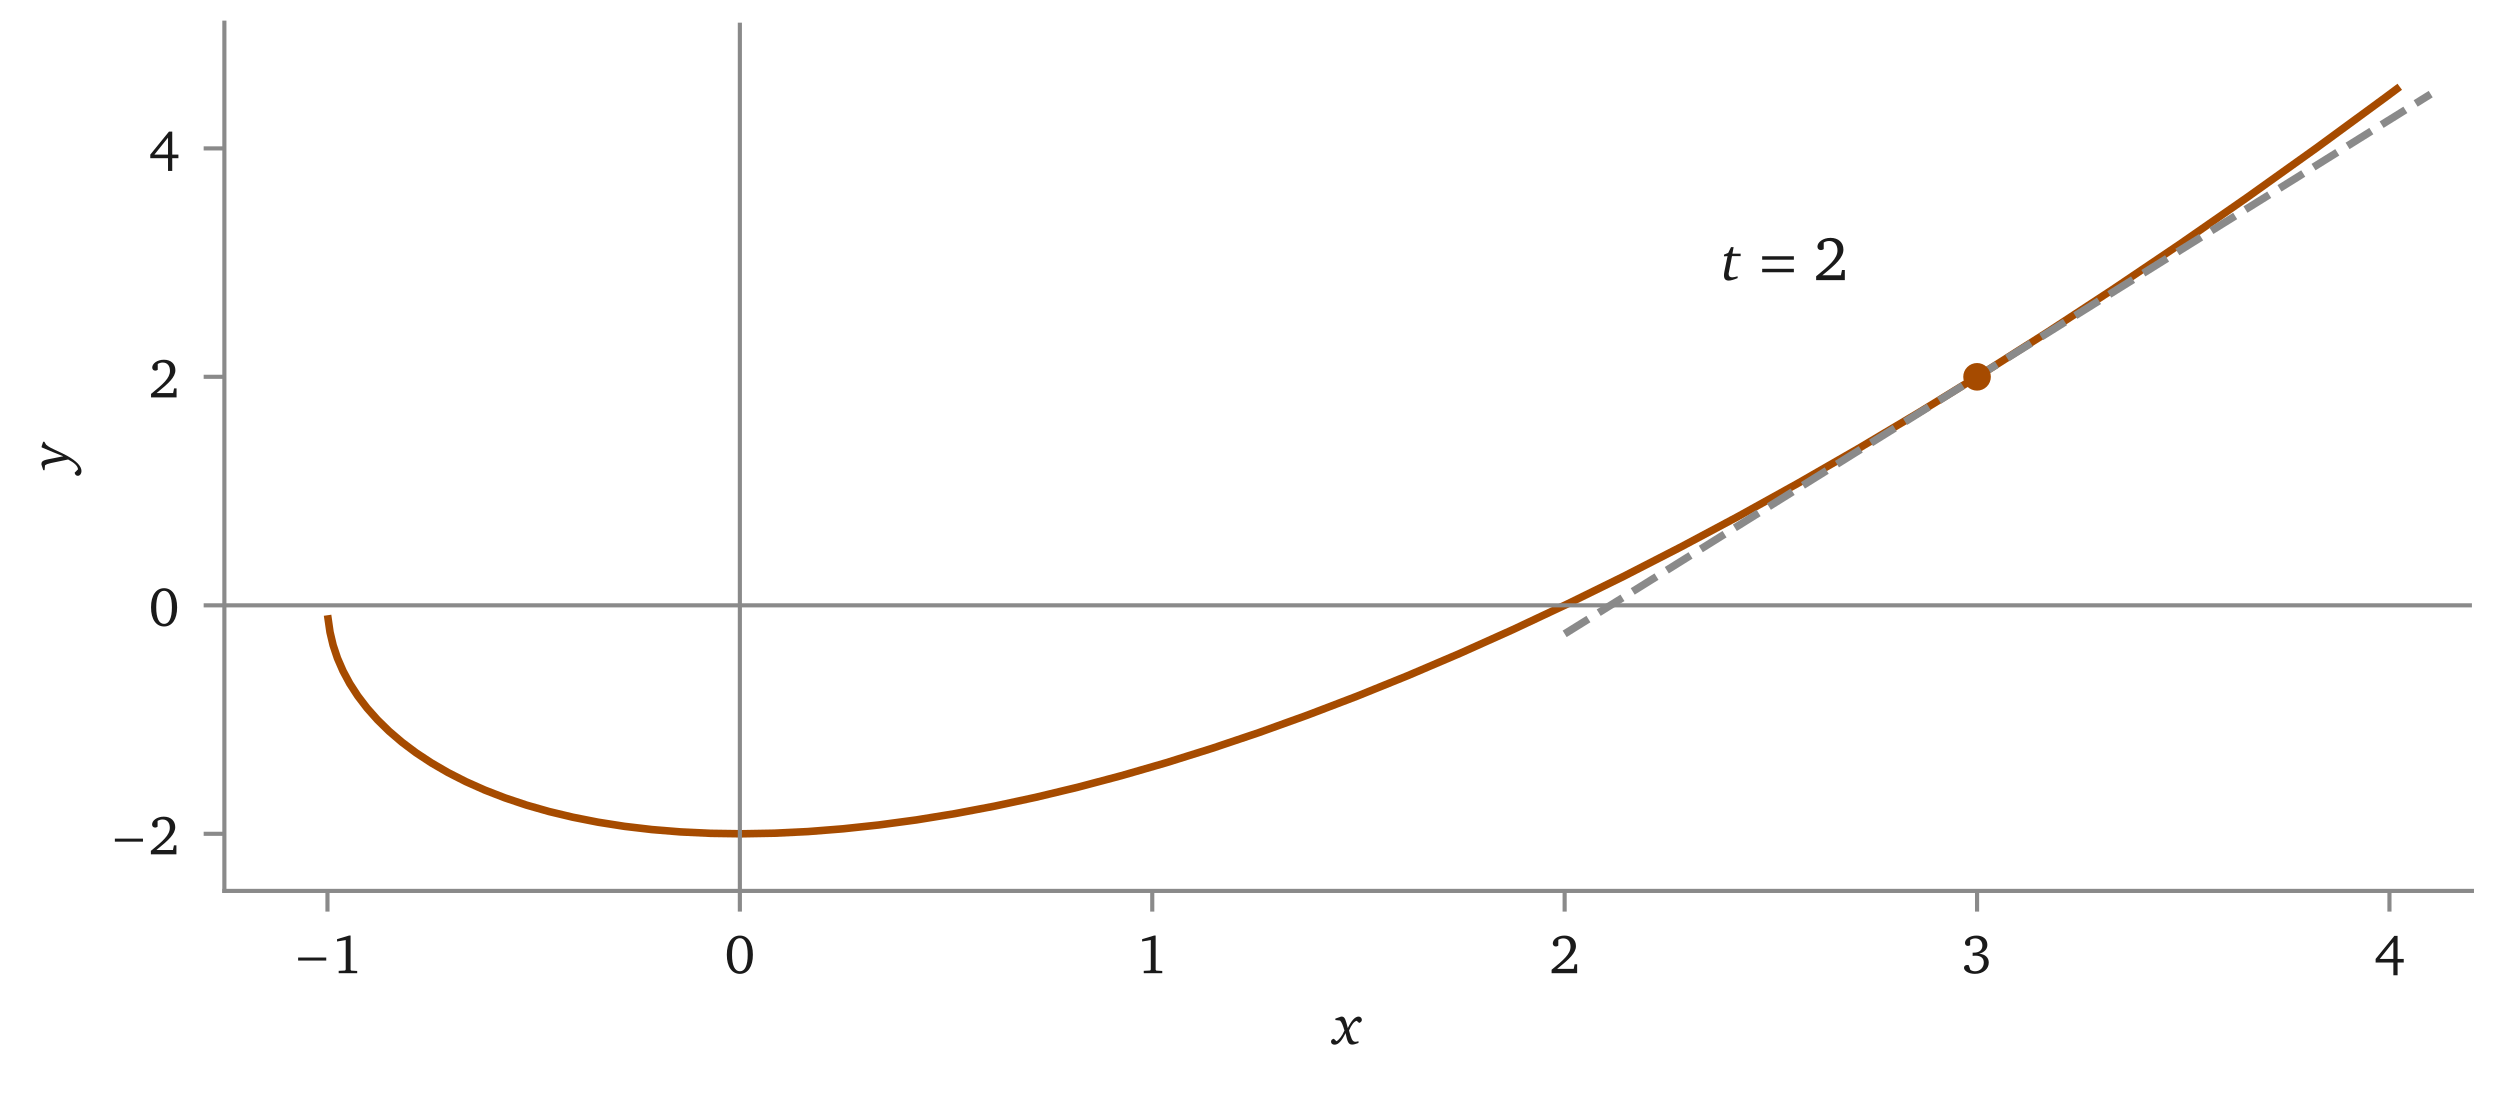
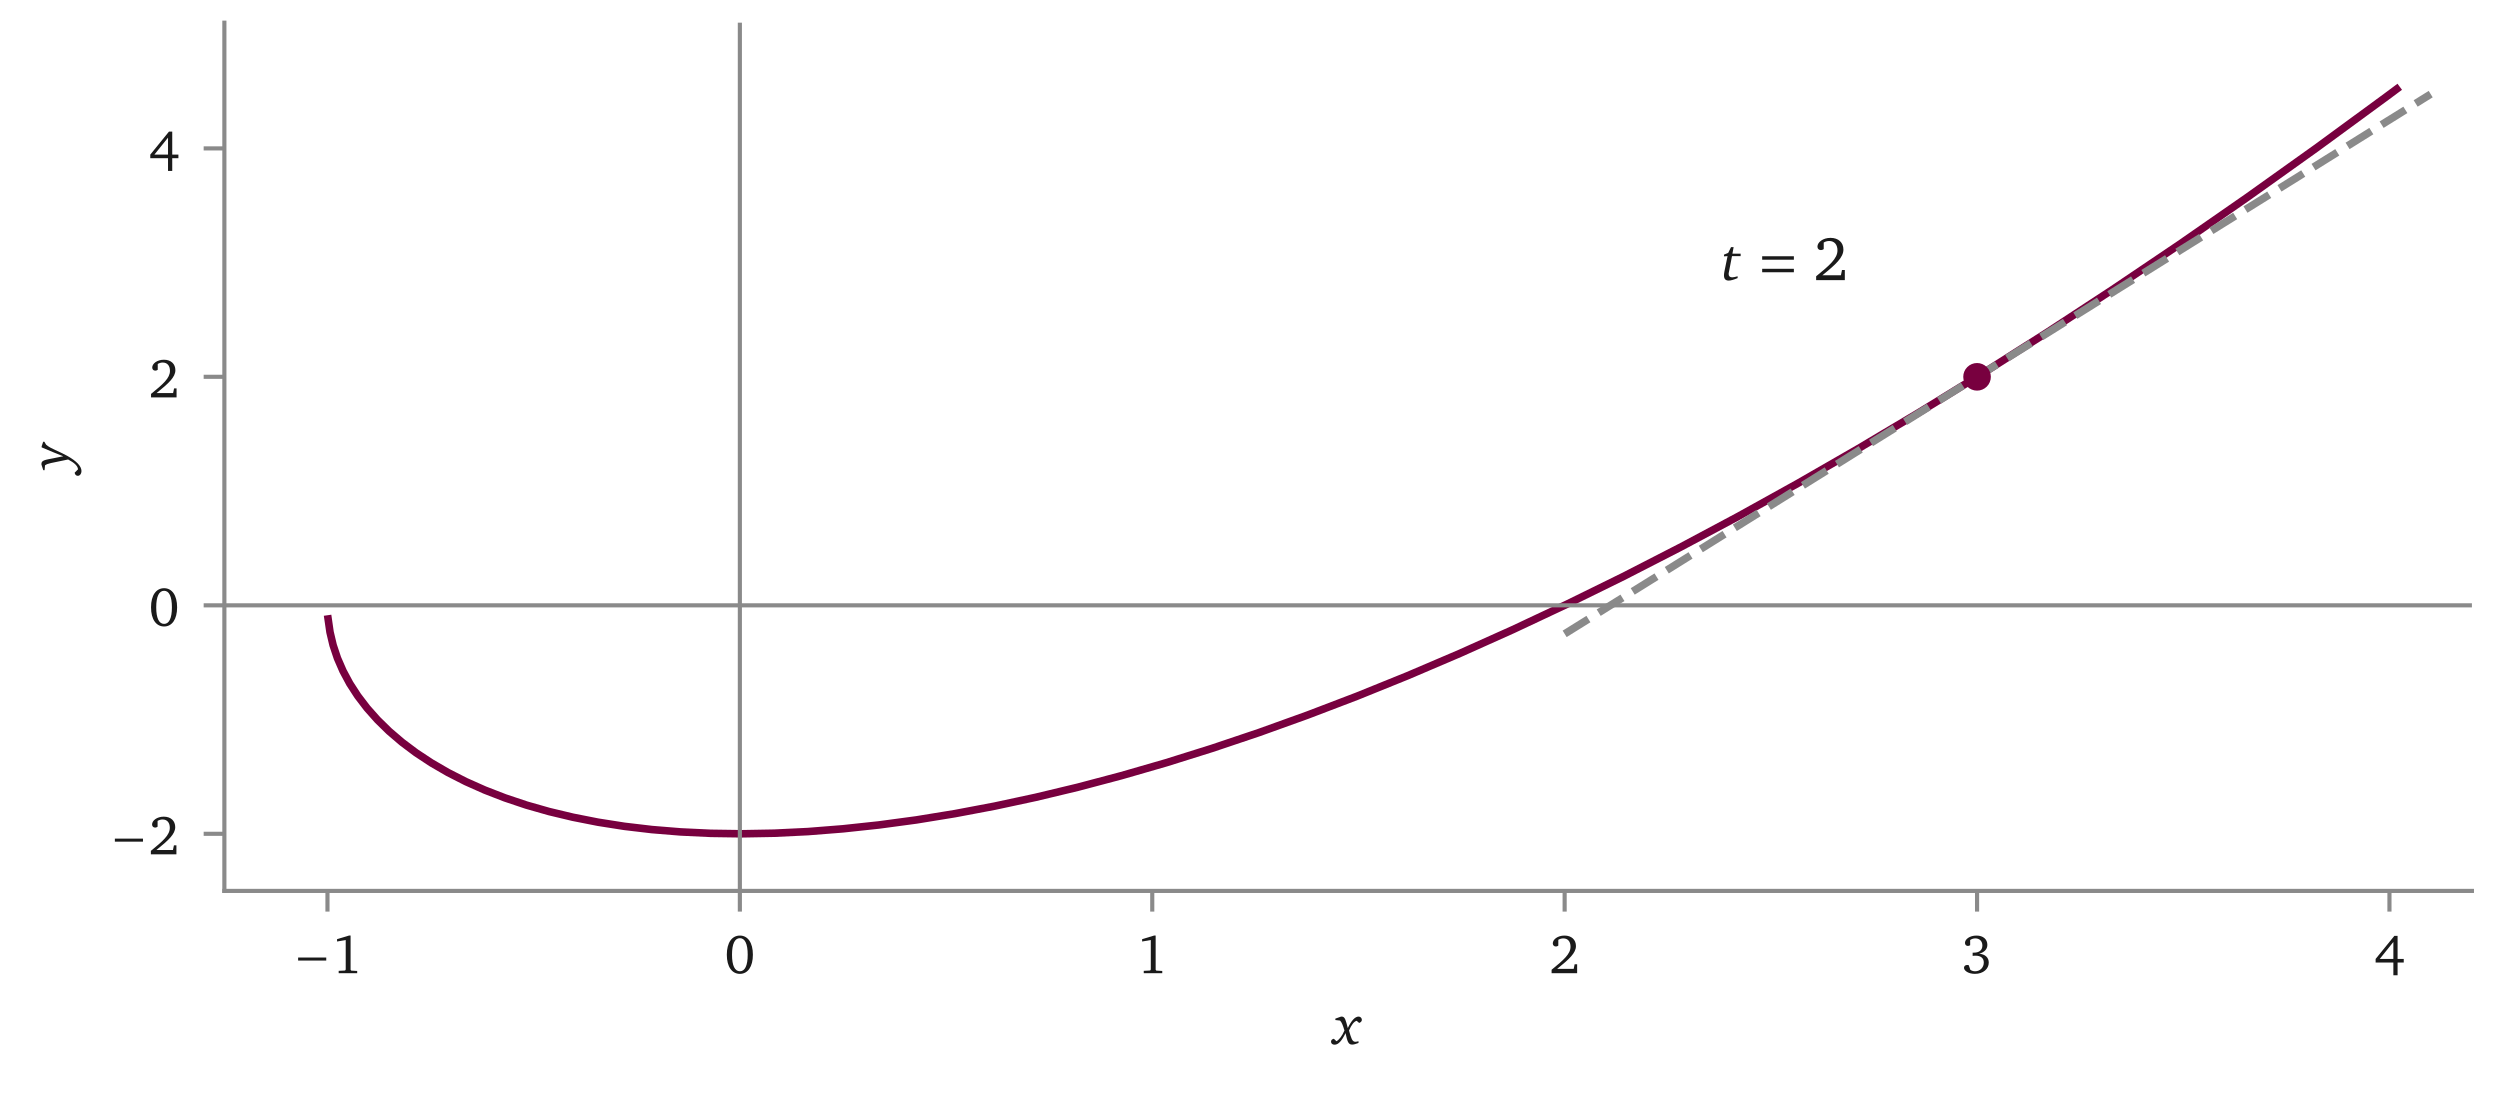
<svg xmlns="http://www.w3.org/2000/svg" xmlns:xlink="http://www.w3.org/1999/xlink" width="361.08pt" height="158.875pt" viewBox="0 0 361.08 158.875" version="1.2">
  <defs>
    <g>
      <symbol overflow="visible" id="glyph0-0">
        <path style="stroke:none;" d="" />
      </symbol>
      <symbol overflow="visible" id="glyph0-1">
        <path style="stroke:none;" d="M 4.562 -1.828 L 4.562 -2.266 L 0.5 -2.266 L 0.5 -1.828 Z M 4.562 -1.828 " />
      </symbol>
      <symbol overflow="visible" id="glyph1-0">
        <path style="stroke:none;" d="M 0.391 0 L 3.578 0 L 3.578 -4.234 L 0.391 -4.234 Z M 0.797 -0.391 L 0.797 -3.844 L 3.188 -3.844 L 3.188 -0.391 Z M 0.797 -0.391 " />
      </symbol>
      <symbol overflow="visible" id="glyph1-1">
        <path style="stroke:none;" d="M 2.469 -5.438 L 0.75 -4.922 L 0.75 -4.578 L 2 -4.797 L 2 -0.531 L 1.906 -0.391 L 0.984 -0.344 L 0.984 0 L 3.656 0 L 3.656 -0.328 L 2.797 -0.375 L 2.703 -0.5 L 2.703 -5.438 Z M 2.469 -5.438 " />
      </symbol>
      <symbol overflow="visible" id="glyph1-2">
        <path style="stroke:none;" d="M 2.219 -5.438 C 1.078 -5.438 0.328 -4.438 0.328 -2.672 C 0.328 -0.922 1.078 0.094 2.219 0.094 C 3.344 0.094 4.094 -0.922 4.094 -2.672 C 4.094 -4.438 3.344 -5.438 2.219 -5.438 Z M 2.219 -5.062 C 2.938 -5.062 3.344 -4.25 3.344 -2.672 C 3.344 -1.094 2.938 -0.281 2.219 -0.281 C 1.484 -0.281 1.078 -1.094 1.078 -2.672 C 1.078 -4.25 1.484 -5.062 2.219 -5.062 Z M 2.219 -5.062 " />
      </symbol>
      <symbol overflow="visible" id="glyph1-3">
        <path style="stroke:none;" d="M 1.125 -0.625 C 2.875 -2.031 3.844 -2.922 3.844 -3.922 C 3.844 -4.828 3.219 -5.438 2.188 -5.438 C 1.203 -5.438 0.5 -4.875 0.5 -4.312 C 0.5 -4.047 0.672 -3.859 0.953 -3.859 C 1.078 -3.859 1.188 -3.906 1.297 -3.984 L 1.297 -4.828 C 1.547 -4.969 1.781 -5.031 2.016 -5.031 C 2.672 -5.031 3.062 -4.578 3.062 -3.828 C 3.062 -2.781 2.078 -1.922 0.328 -0.5 L 0.328 0 L 4.016 0 L 4.016 -1.297 L 3.656 -1.297 L 3.516 -0.625 Z M 1.125 -0.625 " />
      </symbol>
      <symbol overflow="visible" id="glyph1-4">
        <path style="stroke:none;" d="M 2.516 -2.812 C 3.297 -3.031 3.703 -3.484 3.703 -4.094 C 3.703 -4.906 3.094 -5.438 2.141 -5.438 C 1.141 -5.438 0.469 -4.906 0.469 -4.375 C 0.469 -4.125 0.641 -3.938 0.891 -3.938 C 1.016 -3.938 1.125 -3.984 1.219 -4.047 L 1.219 -4.797 C 1.453 -4.953 1.688 -5.031 1.969 -5.031 C 2.578 -5.031 2.984 -4.625 2.984 -4 C 2.984 -3.344 2.547 -2.969 1.75 -2.969 C 1.688 -2.969 1.641 -2.969 1.578 -2.969 L 1.578 -2.5 C 1.734 -2.531 1.875 -2.531 2 -2.531 C 2.766 -2.531 3.188 -2.172 3.188 -1.547 C 3.188 -0.828 2.656 -0.281 1.938 -0.281 C 1.688 -0.281 1.469 -0.344 1.25 -0.484 L 1.016 -1.156 C 0.922 -1.188 0.844 -1.188 0.766 -1.188 C 0.516 -1.188 0.328 -1.016 0.328 -0.781 C 0.328 -0.375 0.953 0.094 1.906 0.094 C 3.125 0.094 3.906 -0.641 3.906 -1.531 C 3.906 -2.25 3.406 -2.75 2.516 -2.812 Z M 2.516 -2.812 " />
      </symbol>
      <symbol overflow="visible" id="glyph1-5">
        <path style="stroke:none;" d="M 2.922 -5.391 L 0.219 -2.062 L 0.219 -1.547 L 2.781 -1.547 L 2.781 0.297 L 3.391 0.297 L 3.391 -1.547 L 4.281 -1.547 L 4.281 -2.062 L 3.391 -2.062 L 3.391 -5.391 Z M 2.781 -4.516 L 2.781 -2.062 L 0.812 -2.062 Z M 2.781 -4.516 " />
      </symbol>
      <symbol overflow="visible" id="glyph2-0">
        <path style="stroke:none;" d="" />
      </symbol>
      <symbol overflow="visible" id="glyph2-1">
        <path style="stroke:none;" d="M 1.062 -4 L 0.234 -3.703 L 0.234 -3.5 L 0.906 -3.422 C 1.141 -3.219 1.328 -2.734 1.547 -1.984 C 1.203 -1.172 0.766 -0.641 0.391 -0.438 L 0.016 -0.797 C -0.234 -0.75 -0.391 -0.594 -0.391 -0.375 C -0.391 -0.109 -0.188 0.062 0.125 0.062 C 0.672 0.062 1.156 -0.484 1.703 -1.609 C 1.969 -0.438 2.078 0.047 2.656 0.047 C 2.875 0.047 3.188 -0.031 3.578 -0.188 L 3.578 -0.438 C 3.375 -0.391 3.234 -0.359 3.141 -0.359 C 2.641 -0.359 2.531 -0.875 2.203 -1.984 C 2.562 -2.828 2.938 -3.297 3.312 -3.391 L 3.672 -3.078 C 3.922 -3.172 4.062 -3.328 4.062 -3.531 C 4.062 -3.781 3.859 -4 3.594 -4 C 3.078 -4 2.562 -3.438 2.031 -2.344 C 1.734 -3.453 1.641 -4 1.156 -4 C 1.125 -4 1.094 -4 1.062 -4 Z M 1.062 -4 " />
      </symbol>
      <symbol overflow="visible" id="glyph2-2">
        <path style="stroke:none;" d="M 1.375 -4.766 L 0.969 -3.938 L 0.359 -3.688 L 0.359 -3.438 L 0.875 -3.469 L 0.422 -1.25 C 0.375 -1.016 0.359 -0.828 0.359 -0.688 C 0.359 -0.188 0.578 0.062 1.047 0.062 C 1.344 0.062 1.766 -0.062 2.328 -0.297 L 2.328 -0.562 C 2 -0.469 1.734 -0.406 1.547 -0.406 C 1.203 -0.406 1.031 -0.578 1.031 -0.906 C 1.031 -1 1.062 -1.125 1.094 -1.281 L 1.516 -3.469 L 2.766 -3.469 L 2.766 -3.828 L 1.578 -3.828 L 1.75 -4.766 Z M 1.375 -4.766 " />
      </symbol>
      <symbol overflow="visible" id="glyph3-0">
        <path style="stroke:none;" d="" />
      </symbol>
      <symbol overflow="visible" id="glyph3-1">
        <path style="stroke:none;" d="M -4 -0.688 L -3.734 0.125 L -3.547 0.125 L -3.484 -0.578 C -3.297 -0.719 -3.016 -0.828 -2.641 -0.906 L -0.156 -1.422 L -0.172 -1.438 C 0.75 -0.953 1.25 -0.5 1.281 0 L 0.797 0.484 C 0.828 0.75 1.016 0.938 1.25 0.938 C 1.547 0.938 1.781 0.641 1.781 0.234 C 1.781 -0.438 1.094 -1.188 -0.281 -1.953 C -1.516 -2.641 -2.656 -2.969 -3.328 -3.562 L -3.578 -3.984 L -3.75 -3.984 L -3.969 -3.328 L -3.969 -3.172 C -2.766 -2.656 -1.719 -2.234 -0.844 -1.891 L -2.234 -1.609 C -3.438 -1.375 -4 -1.312 -4 -0.797 C -4 -0.75 -4 -0.719 -4 -0.688 Z M -4 -0.688 " />
      </symbol>
      <symbol overflow="visible" id="glyph4-0">
        <path style="stroke:none;" d="" />
      </symbol>
      <symbol overflow="visible" id="glyph4-1">
        <path style="stroke:none;" d="M 4.938 -2.953 L 4.938 -3.453 L 0.359 -3.453 L 0.359 -2.953 Z M 4.938 -1.141 L 4.938 -1.641 L 0.359 -1.641 L 0.359 -1.141 Z M 4.938 -1.141 " />
      </symbol>
      <symbol overflow="visible" id="glyph5-0">
        <path style="stroke:none;" d="M 0.453 0 L 4.016 0 L 4.016 -4.766 L 0.453 -4.766 Z M 0.891 -0.453 L 0.891 -4.312 L 3.578 -4.312 L 3.578 -0.453 Z M 0.891 -0.453 " />
      </symbol>
      <symbol overflow="visible" id="glyph5-1">
        <path style="stroke:none;" d="M 1.266 -0.703 C 3.234 -2.281 4.312 -3.281 4.312 -4.422 C 4.312 -5.422 3.609 -6.109 2.453 -6.109 C 1.344 -6.109 0.562 -5.469 0.562 -4.844 C 0.562 -4.547 0.75 -4.344 1.062 -4.344 C 1.203 -4.344 1.344 -4.391 1.469 -4.484 L 1.469 -5.438 C 1.734 -5.594 2 -5.656 2.266 -5.656 C 3 -5.656 3.453 -5.141 3.453 -4.297 C 3.453 -3.125 2.328 -2.156 0.375 -0.562 L 0.375 0 L 4.516 0 L 4.516 -1.469 L 4.109 -1.469 L 3.953 -0.703 Z M 1.266 -0.703 " />
      </symbol>
    </g>
    <clipPath id="clip1">
      <path d="M 32.406 87 L 357.023 87 L 357.023 88 L 32.406 88 Z M 32.406 87 " />
    </clipPath>
    <clipPath id="clip2">
      <path d="M 106 3.277 L 108 3.277 L 108 128.676 L 106 128.676 Z M 106 3.277 " />
    </clipPath>
  </defs>
  <g id="surface1">
    <path style="fill:none;stroke-width:0.6;stroke-linecap:butt;stroke-linejoin:round;stroke:rgb(54.117%,54.117%,54.117%);stroke-opacity:1;stroke-miterlimit:10;" d="M -0 -0.002 L -0 -3.001 " transform="matrix(0.997459,0,0,-0.997459,47.29708,128.6742)" />
    <g style="fill:rgb(10.196%,10.196%,10.196%);fill-opacity:1;">
      <use xlink:href="#glyph0-1" x="42.559" y="140.564" />
    </g>
    <g style="fill:rgb(10.196%,10.196%,10.196%);fill-opacity:1;">
      <use xlink:href="#glyph1-1" x="47.933" y="140.564" />
    </g>
    <path style="fill:none;stroke-width:0.6;stroke-linecap:butt;stroke-linejoin:round;stroke:rgb(54.117%,54.117%,54.117%);stroke-opacity:1;stroke-miterlimit:10;" d="M -0.001 -0.002 L -0.001 -3.001 " transform="matrix(0.997459,0,0,-0.997459,106.8601,128.6742)" />
    <g style="fill:rgb(10.196%,10.196%,10.196%);fill-opacity:1;">
      <use xlink:href="#glyph1-2" x="104.648" y="140.564" />
    </g>
    <path style="fill:none;stroke-width:0.6;stroke-linecap:butt;stroke-linejoin:round;stroke:rgb(54.117%,54.117%,54.117%);stroke-opacity:1;stroke-miterlimit:10;" d="M -0.001 -0.002 L -0.001 -3.001 " transform="matrix(0.997459,0,0,-0.997459,166.4231,128.6742)" />
    <g style="fill:rgb(10.196%,10.196%,10.196%);fill-opacity:1;">
      <use xlink:href="#glyph1-1" x="164.211" y="140.564" />
    </g>
    <path style="fill:none;stroke-width:0.6;stroke-linecap:butt;stroke-linejoin:round;stroke:rgb(54.117%,54.117%,54.117%);stroke-opacity:1;stroke-miterlimit:10;" d="M -0.002 -0.002 L -0.002 -3.001 " transform="matrix(0.997459,0,0,-0.997459,225.9861,128.6742)" />
    <g style="fill:rgb(10.196%,10.196%,10.196%);fill-opacity:1;">
      <use xlink:href="#glyph1-3" x="223.773" y="140.564" />
    </g>
    <path style="fill:none;stroke-width:0.6;stroke-linecap:butt;stroke-linejoin:round;stroke:rgb(54.117%,54.117%,54.117%);stroke-opacity:1;stroke-miterlimit:10;" d="M 0.002 -0.002 L 0.002 -3.001 " transform="matrix(0.997459,0,0,-0.997459,285.5491,128.6742)" />
    <g style="fill:rgb(10.196%,10.196%,10.196%);fill-opacity:1;">
      <use xlink:href="#glyph1-4" x="283.335" y="140.564" />
    </g>
    <path style="fill:none;stroke-width:0.6;stroke-linecap:butt;stroke-linejoin:round;stroke:rgb(54.117%,54.117%,54.117%);stroke-opacity:1;stroke-miterlimit:10;" d="M 0.001 -0.002 L 0.001 -3.001 " transform="matrix(0.997459,0,0,-0.997459,345.1121,128.6742)" />
    <g style="fill:rgb(10.196%,10.196%,10.196%);fill-opacity:1;">
      <use xlink:href="#glyph1-5" x="342.897" y="140.564" />
    </g>
    <g style="fill:rgb(10.196%,10.196%,10.196%);fill-opacity:1;">
      <use xlink:href="#glyph2-1" x="192.634" y="150.826" />
    </g>
    <path style="fill:none;stroke-width:0.6;stroke-linecap:butt;stroke-linejoin:round;stroke:rgb(54.117%,54.117%,54.117%);stroke-opacity:1;stroke-miterlimit:10;" d="M -0 -0.001 L -3 -0.001 " transform="matrix(0.997459,0,0,-0.997459,32.40661,120.4246)" />
    <g style="fill:rgb(10.196%,10.196%,10.196%);fill-opacity:1;">
      <use xlink:href="#glyph0-1" x="16.09" y="123.39" />
    </g>
    <g style="fill:rgb(10.196%,10.196%,10.196%);fill-opacity:1;">
      <use xlink:href="#glyph1-3" x="21.464" y="123.39" />
    </g>
    <path style="fill:none;stroke-width:0.6;stroke-linecap:butt;stroke-linejoin:round;stroke:rgb(54.117%,54.117%,54.117%);stroke-opacity:1;stroke-miterlimit:10;" d="M -0 0 L -3 0 " transform="matrix(0.997459,0,0,-0.997459,32.40661,87.42625)" />
    <g style="fill:rgb(10.196%,10.196%,10.196%);fill-opacity:1;">
      <use xlink:href="#glyph1-2" x="21.486" y="90.392" />
    </g>
    <path style="fill:none;stroke-width:0.6;stroke-linecap:butt;stroke-linejoin:round;stroke:rgb(54.117%,54.117%,54.117%);stroke-opacity:1;stroke-miterlimit:10;" d="M -0 0.001 L -3 0.001 " transform="matrix(0.997459,0,0,-0.997459,32.40661,54.42677)" />
    <g style="fill:rgb(10.196%,10.196%,10.196%);fill-opacity:1;">
      <use xlink:href="#glyph1-3" x="21.486" y="57.394" />
    </g>
    <path style="fill:none;stroke-width:0.6;stroke-linecap:butt;stroke-linejoin:round;stroke:rgb(54.117%,54.117%,54.117%);stroke-opacity:1;stroke-miterlimit:10;" d="M -0 -0.001 L -3 -0.001 " transform="matrix(0.997459,0,0,-0.997459,32.40661,21.4284)" />
    <g style="fill:rgb(10.196%,10.196%,10.196%);fill-opacity:1;">
      <use xlink:href="#glyph1-5" x="21.486" y="24.395" />
    </g>
    <g style="fill:rgb(10.196%,10.196%,10.196%);fill-opacity:1;">
      <use xlink:href="#glyph3-1" x="9.985" y="67.788" />
    </g>
-     <path style="fill:none;stroke-width:1.1;stroke-linecap:square;stroke-linejoin:round;stroke:rgb(65.097%,29.41%,0%);stroke-opacity:1;stroke-miterlimit:10;" d="M 47.511 69.385 L 47.786 67.478 L 48.236 65.586 L 48.862 63.71 L 49.665 61.862 L 50.644 60.037 L 51.804 58.247 L 53.139 56.497 L 54.651 54.793 L 56.338 53.14 L 58.203 51.546 L 60.247 50.011 L 62.467 48.547 L 64.864 47.156 L 67.437 45.844 L 70.186 44.619 L 73.116 43.483 L 76.221 42.441 L 79.503 41.505 L 82.961 40.679 L 86.595 39.962 L 90.409 39.363 L 94.4 38.893 L 98.567 38.553 L 102.91 38.349 L 107.429 38.282 L 112.129 38.368 L 117.004 38.603 L 122.056 39.003 L 127.284 39.563 L 132.693 40.291 L 138.273 41.2 L 144.034 42.289 L 149.975 43.565 L 156.088 45.03 L 162.378 46.698 L 168.847 48.566 L 175.493 50.65 L 182.315 52.945 L 189.313 55.463 L 196.492 58.204 L 203.842 61.18 L 211.373 64.396 L 219.08 67.854 L 226.964 71.562 L 235.027 75.521 L 243.267 79.747 L 251.683 84.235 L 260.275 88.997 L 269.043 94.037 L 277.988 99.359 L 287.112 104.971 L 296.413 110.877 L 305.891 117.084 L 315.548 123.597 L 325.378 130.423 L 335.388 137.566 L 345.574 145.03 L 347.042 146.123 " transform="matrix(0.997459,0,0,-0.997459,0,158.6108)" />
+     <path style="fill:none;stroke-width:1.1;stroke-linecap:square;stroke-linejoin:round;stroke:rgb(47.057%,0%,24.704%);stroke-opacity:1;stroke-miterlimit:10;" d="M 47.511 69.385 L 47.786 67.478 L 48.236 65.586 L 48.862 63.71 L 49.665 61.862 L 50.644 60.037 L 51.804 58.247 L 53.139 56.497 L 54.651 54.793 L 56.338 53.14 L 58.203 51.546 L 60.247 50.011 L 62.467 48.547 L 64.864 47.156 L 67.437 45.844 L 70.186 44.619 L 73.116 43.483 L 76.221 42.441 L 79.503 41.505 L 82.961 40.679 L 86.595 39.962 L 90.409 39.363 L 94.4 38.893 L 98.567 38.553 L 102.91 38.349 L 107.429 38.282 L 112.129 38.368 L 117.004 38.603 L 122.056 39.003 L 127.284 39.563 L 132.693 40.291 L 138.273 41.2 L 144.034 42.289 L 149.975 43.565 L 156.088 45.03 L 162.378 46.698 L 168.847 48.566 L 175.493 50.65 L 182.315 52.945 L 189.313 55.463 L 196.492 58.204 L 203.842 61.18 L 211.373 64.396 L 219.08 67.854 L 226.964 71.562 L 235.027 75.521 L 243.267 79.747 L 251.683 84.235 L 260.275 88.997 L 269.043 94.037 L 277.988 99.359 L 287.112 104.971 L 296.413 110.877 L 305.891 117.084 L 315.548 123.597 L 325.378 130.423 L 335.388 137.566 L 345.574 145.03 L 347.042 146.123 " transform="matrix(0.997459,0,0,-0.997459,0,158.6108)" />
    <path style="fill:none;stroke-width:1.1;stroke-linecap:butt;stroke-linejoin:round;stroke:rgb(54.117%,54.117%,54.117%);stroke-opacity:1;stroke-dasharray:4.055,1.753;stroke-miterlimit:10;" d="M 226.56 67.231 L 227.817 68.014 L 229.07 68.793 L 230.324 69.577 L 231.577 70.356 L 232.83 71.139 L 234.087 71.922 L 235.34 72.702 L 236.593 73.485 L 237.847 74.264 L 239.104 75.048 L 240.357 75.827 L 242.863 77.393 L 244.117 78.173 L 245.374 78.956 L 246.627 79.735 L 249.133 81.302 L 250.386 82.081 L 251.643 82.86 L 254.15 84.427 L 255.403 85.206 L 256.66 85.989 L 257.913 86.769 L 260.42 88.335 L 261.673 89.115 L 262.93 89.898 L 264.183 90.677 L 265.436 91.46 L 266.689 92.24 L 267.943 93.023 L 269.2 93.806 L 270.453 94.586 L 271.706 95.369 L 272.959 96.148 L 274.216 96.931 L 275.47 97.711 L 277.976 99.277 L 279.229 100.056 L 280.486 100.84 L 281.739 101.619 L 284.246 103.186 L 285.503 103.965 L 286.756 104.748 L 288.009 105.527 L 289.262 106.311 L 290.516 107.09 L 291.773 107.873 L 293.026 108.656 L 294.279 109.436 L 295.532 110.219 L 296.786 110.998 L 298.043 111.782 L 299.296 112.565 L 301.802 114.123 L 303.055 114.907 L 304.312 115.69 L 305.566 116.469 L 306.819 117.253 L 308.072 118.032 L 309.325 118.815 L 310.582 119.598 L 311.835 120.378 L 313.089 121.161 L 314.342 121.94 L 315.599 122.723 L 316.852 123.503 L 319.359 125.069 L 320.612 125.849 L 321.869 126.632 L 323.122 127.411 L 324.375 128.194 L 325.628 128.974 L 326.882 129.757 L 328.139 130.54 L 329.392 131.32 L 330.645 132.103 L 331.898 132.882 L 333.151 133.665 L 334.408 134.449 L 335.662 135.228 L 336.915 136.011 L 338.168 136.79 L 339.421 137.574 L 340.678 138.353 L 343.185 139.919 L 344.438 140.699 L 345.691 141.482 L 346.948 142.261 L 349.455 143.828 L 350.708 144.607 L 351.965 145.387 " transform="matrix(0.997459,0,0,-0.997459,0,158.6108)" />
-     <path style="fill-rule:nonzero;fill:rgb(65.097%,29.41%,0%);fill-opacity:1;stroke-width:1;stroke-linecap:butt;stroke-linejoin:round;stroke:rgb(65.097%,29.41%,0%);stroke-opacity:1;stroke-miterlimit:10;" d="M 0.002 -1.499 C 0.397 -1.499 0.777 -1.342 1.059 -1.06 C 1.341 -0.778 1.498 -0.398 1.498 0.001 C 1.498 0.397 1.341 0.78 1.059 1.058 C 0.777 1.34 0.397 1.501 0.002 1.501 C -0.398 1.501 -0.778 1.34 -1.06 1.058 C -1.342 0.78 -1.498 0.397 -1.498 0.001 C -1.498 -0.398 -1.342 -0.778 -1.06 -1.06 C -0.778 -1.342 -0.398 -1.499 0.002 -1.499 Z M 0.002 -1.499 " transform="matrix(0.997459,0,0,-0.997459,285.5491,54.42677)" />
+     <path style="fill-rule:nonzero;fill:rgb(47.057%,0%,24.704%);fill-opacity:1;stroke-width:1;stroke-linecap:butt;stroke-linejoin:round;stroke:rgb(47.057%,0%,24.704%);stroke-opacity:1;stroke-miterlimit:10;" d="M 0.002 -1.499 C 0.397 -1.499 0.777 -1.342 1.059 -1.06 C 1.341 -0.778 1.498 -0.398 1.498 0.001 C 1.498 0.397 1.341 0.78 1.059 1.058 C 0.777 1.34 0.397 1.501 0.002 1.501 C -0.398 1.501 -0.778 1.34 -1.06 1.058 C -1.342 0.78 -1.498 0.397 -1.498 0.001 C -1.498 -0.398 -1.342 -0.778 -1.06 -1.06 C -0.778 -1.342 -0.398 -1.499 0.002 -1.499 Z M 0.002 -1.499 " transform="matrix(0.997459,0,0,-0.997459,285.5491,54.42677)" />
    <g clip-path="url(#clip1)" clip-rule="nonzero">
      <path style="fill:none;stroke-width:0.6;stroke-linecap:square;stroke-linejoin:round;stroke:rgb(54.117%,54.117%,54.117%);stroke-opacity:1;stroke-miterlimit:10;" d="M 32.489 71.366 L 357.933 71.366 " transform="matrix(0.997459,0,0,-0.997459,0,158.6108)" />
    </g>
    <g clip-path="url(#clip2)" clip-rule="nonzero">
      <path style="fill:none;stroke-width:0.6;stroke-linecap:square;stroke-linejoin:round;stroke:rgb(54.117%,54.117%,54.117%);stroke-opacity:1;stroke-miterlimit:10;" d="M 107.132 30.011 L 107.132 155.729 " transform="matrix(0.997459,0,0,-0.997459,0,158.6108)" />
    </g>
    <path style="fill:none;stroke-width:0.6;stroke-linecap:square;stroke-linejoin:miter;stroke:rgb(54.117%,54.117%,54.117%);stroke-opacity:1;stroke-miterlimit:10;" d="M 32.489 30.011 L 32.489 155.729 " transform="matrix(0.997459,0,0,-0.997459,0,158.6108)" />
    <path style="fill:none;stroke-width:0.6;stroke-linecap:square;stroke-linejoin:miter;stroke:rgb(54.117%,54.117%,54.117%);stroke-opacity:1;stroke-miterlimit:10;" d="M 32.489 30.011 L 357.933 30.011 " transform="matrix(0.997459,0,0,-0.997459,0,158.6108)" />
    <g style="fill:rgb(10.196%,10.196%,10.196%);fill-opacity:1;">
      <use xlink:href="#glyph2-2" x="248.639" y="40.464" />
    </g>
    <g style="fill:rgb(10.196%,10.196%,10.196%);fill-opacity:1;">
      <use xlink:href="#glyph4-1" x="254.155" y="40.464" />
    </g>
    <g style="fill:rgb(10.196%,10.196%,10.196%);fill-opacity:1;">
      <use xlink:href="#glyph5-1" x="261.935" y="40.464" />
    </g>
  </g>
</svg>
